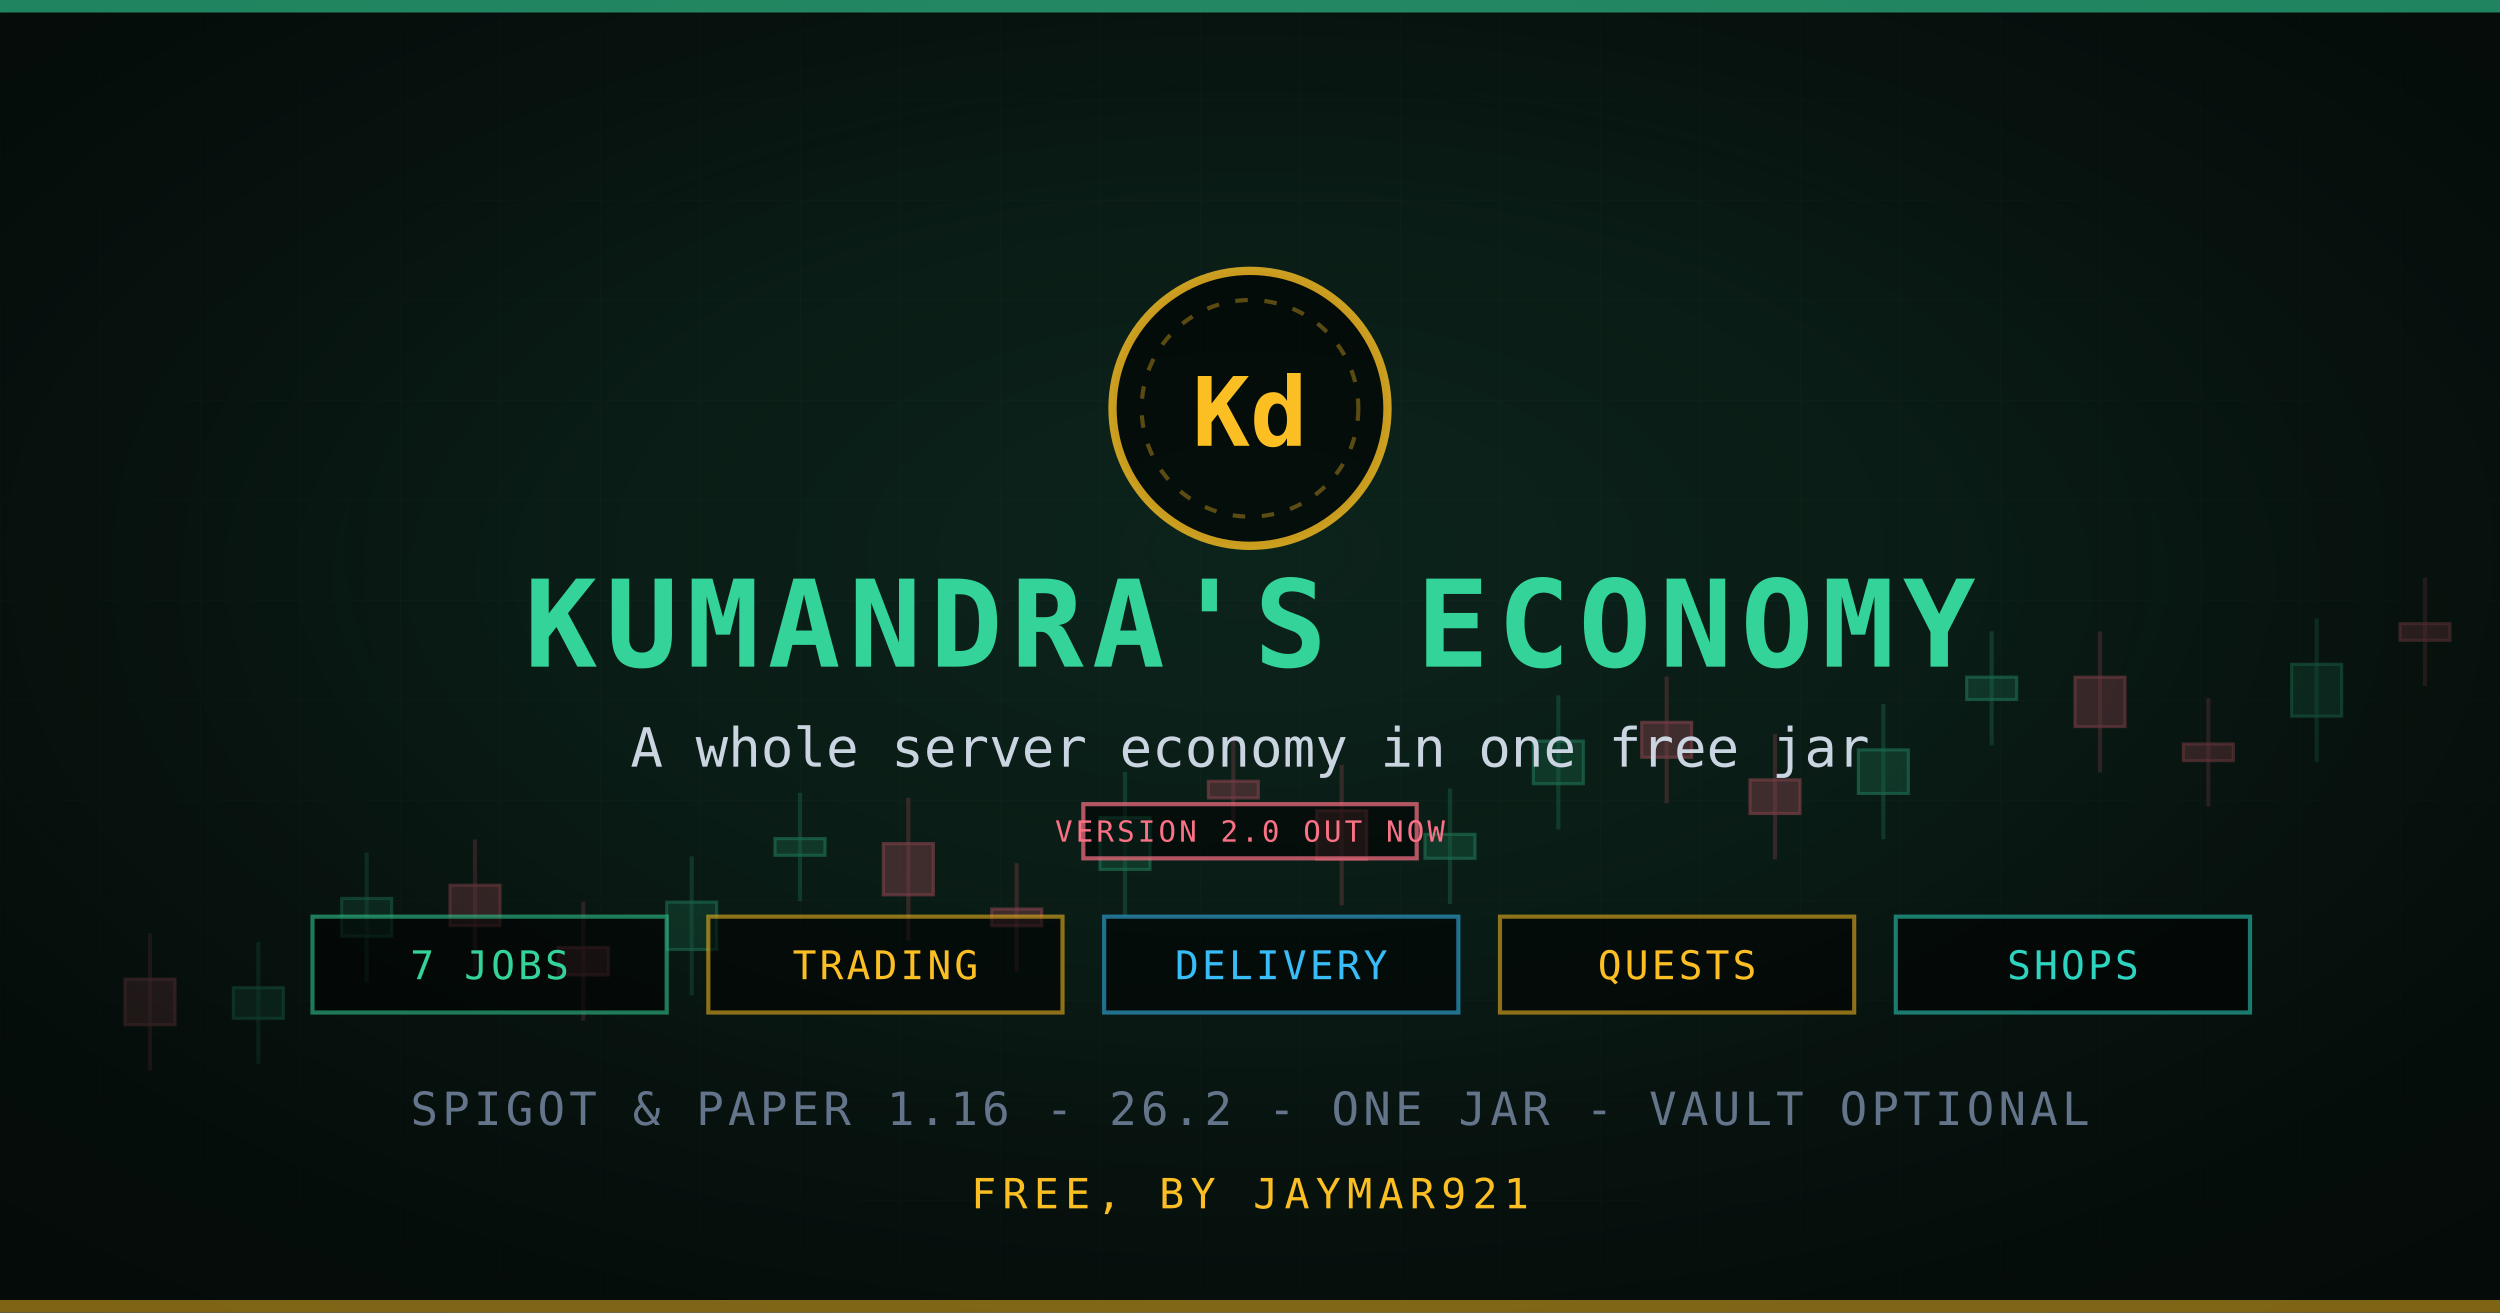
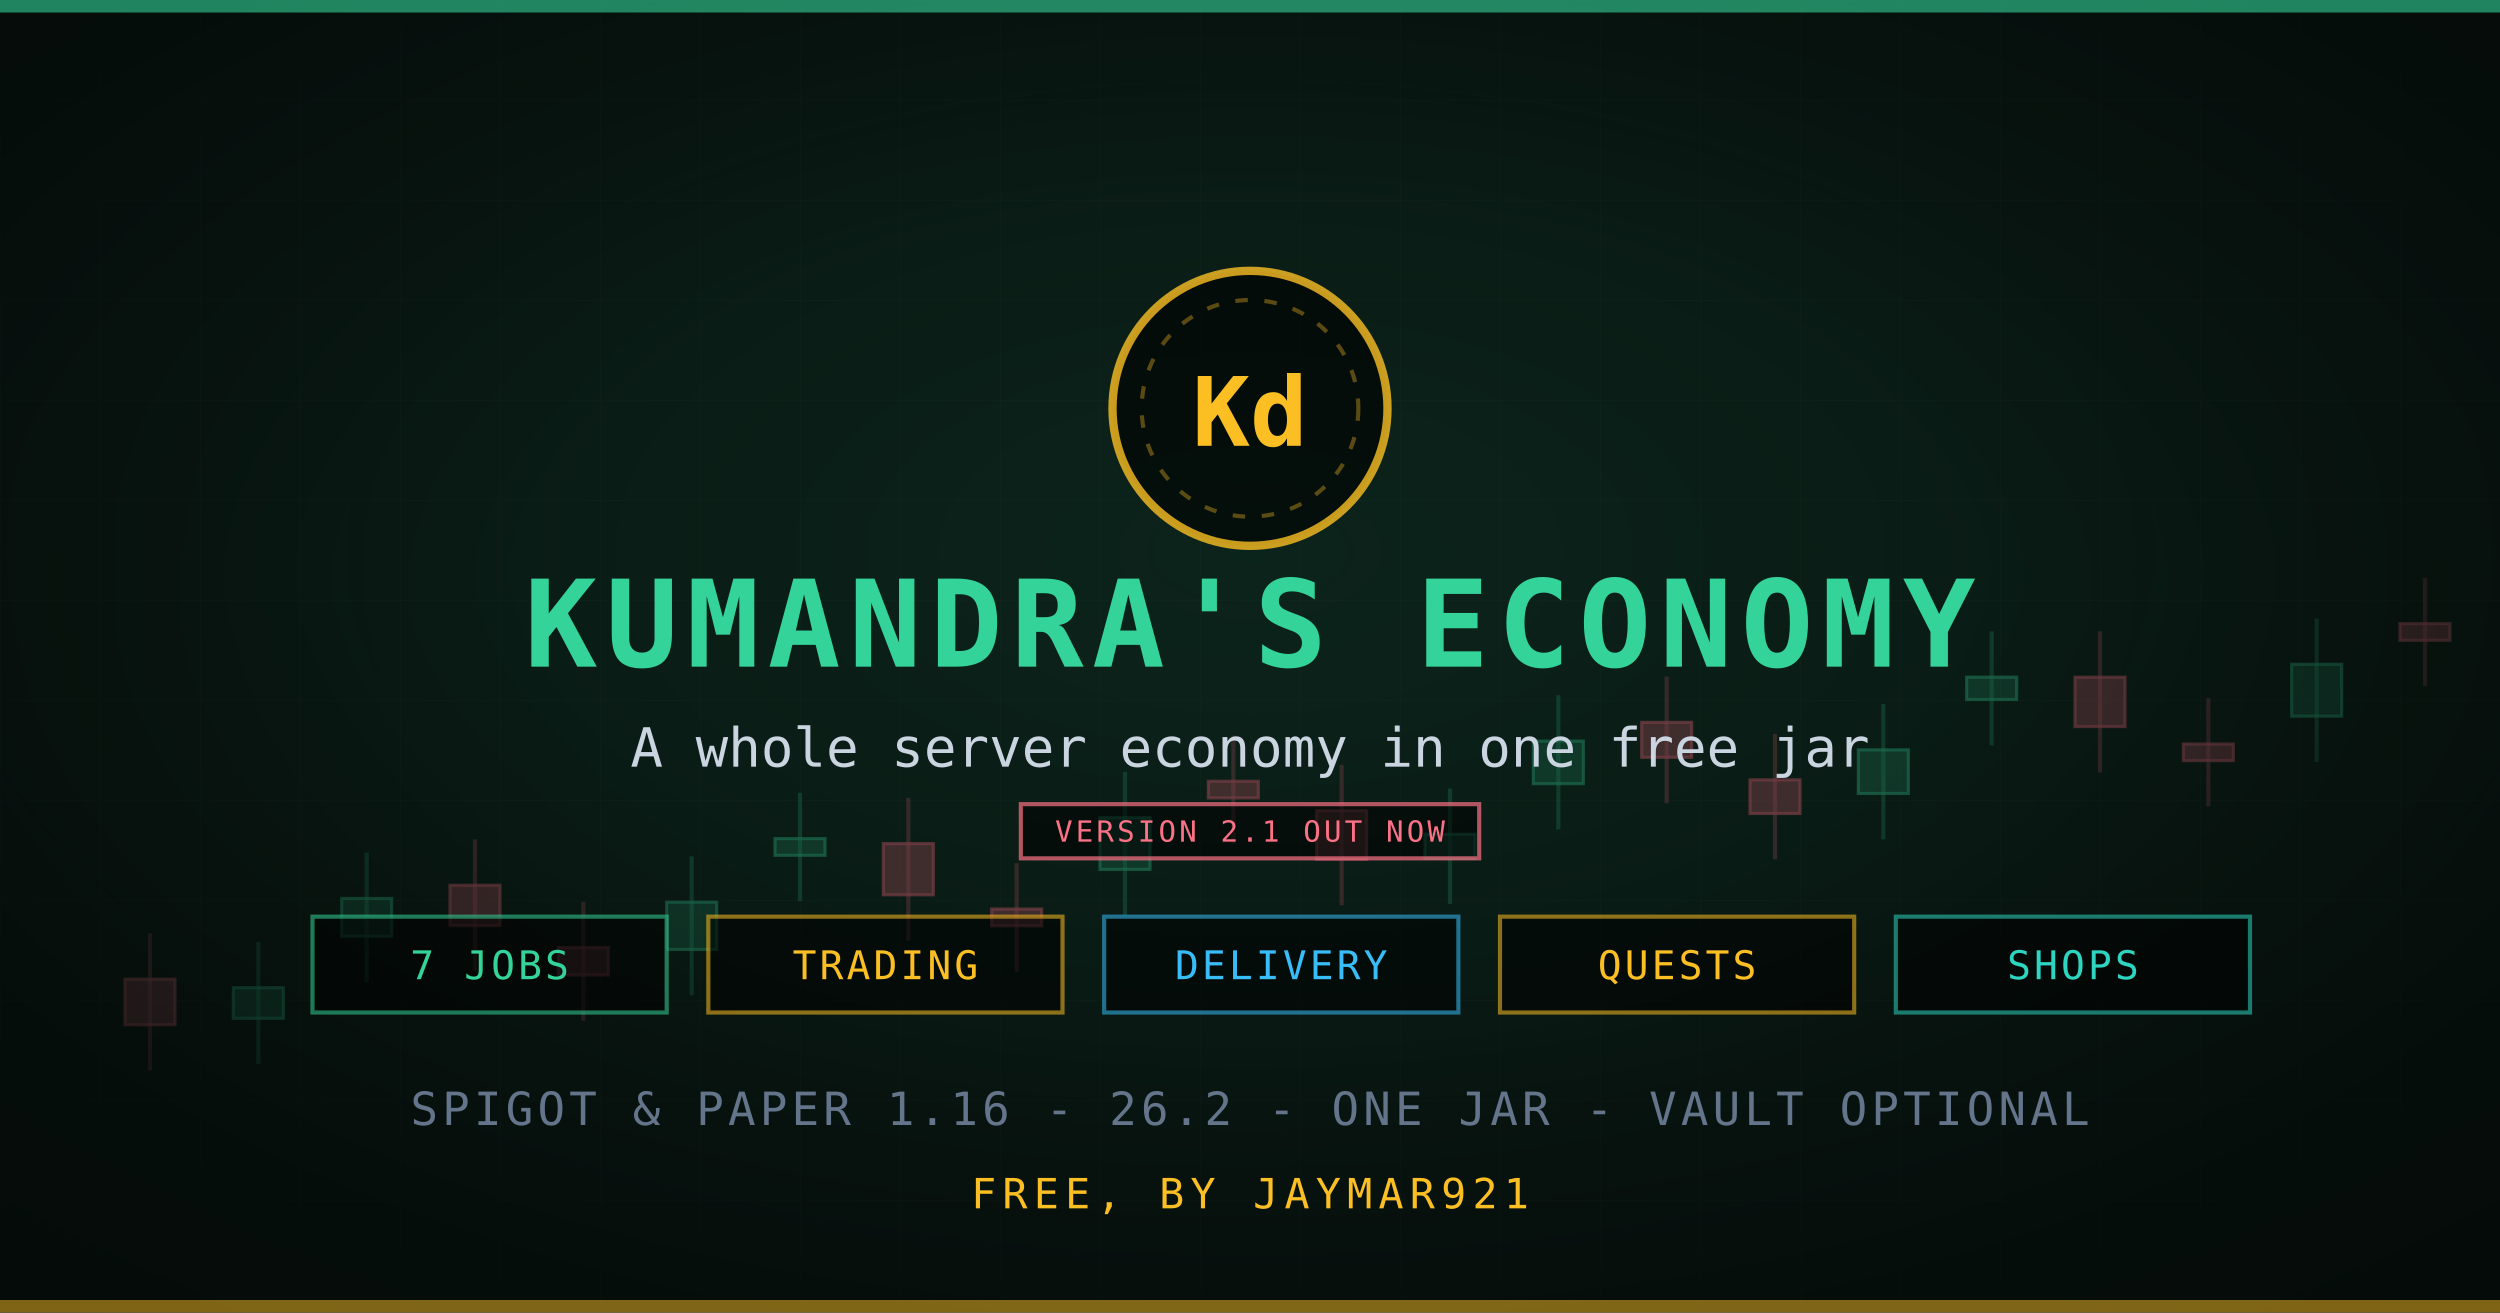
<svg xmlns="http://www.w3.org/2000/svg" viewBox="0 0 1200 630" width="1200" height="630">
  <defs>
    <pattern id="ogrid" width="48" height="48" patternUnits="userSpaceOnUse">
      <path d="M48 0H0V48" fill="none" stroke="#94a3b8" stroke-opacity="0.06" />
    </pattern>
    <radialGradient id="oglow" cx="50%" cy="42%" r="60%">
      <stop offset="0%" stop-color="#34d399" stop-opacity="0.2" />
      <stop offset="100%" stop-color="#34d399" stop-opacity="0" />
    </radialGradient>
    <radialGradient id="ovig" cx="50%" cy="45%" r="72%">
      <stop offset="40%" stop-color="#000" stop-opacity="0" />
      <stop offset="100%" stop-color="#000" stop-opacity="0.9" />
    </radialGradient>
  </defs>
  <rect x="0" y="0" width="1200" height="630" fill="#08130f" fill-opacity="1" />
  <rect x="0" y="0" width="1200" height="630" fill="url(#ogrid)" fill-opacity="1" />
  <rect x="0" y="0" width="1200" height="630" fill="url(#oglow)" fill-opacity="1" />
  <rect x="71" y="448" width="2" height="65.878" fill="#fb7185" fill-opacity="0.4" />
  <rect x="60" y="470" width="24" height="21.878" fill="#fb7185" fill-opacity="0.5" stroke="#fb7185" stroke-opacity="0.7" stroke-width="1.5" />
  <rect x="123" y="452.112" width="2" height="58.671" fill="#34d399" fill-opacity="0.4" />
  <rect x="112" y="474.112" width="24" height="14.671" fill="#34d399" fill-opacity="0.35" stroke="#34d399" stroke-opacity="0.7" stroke-width="1.5" />
  <rect x="175" y="409.258" width="2" height="62.098" fill="#34d399" fill-opacity="0.4" />
  <rect x="164" y="431.258" width="24" height="18.098" fill="#34d399" fill-opacity="0.35" stroke="#34d399" stroke-opacity="0.7" stroke-width="1.5" />
  <rect x="227" y="402.929" width="2" height="63.335" fill="#fb7185" fill-opacity="0.4" />
  <rect x="216" y="424.929" width="24" height="19.335" fill="#fb7185" fill-opacity="0.5" stroke="#fb7185" stroke-opacity="0.7" stroke-width="1.5" />
  <rect x="279" y="432.847" width="2" height="57.115" fill="#fb7185" fill-opacity="0.4" />
  <rect x="268" y="454.847" width="24" height="13.115" fill="#fb7185" fill-opacity="0.5" stroke="#fb7185" stroke-opacity="0.7" stroke-width="1.5" />
  <rect x="331" y="411.046" width="2" height="66.715" fill="#34d399" fill-opacity="0.4" />
  <rect x="320" y="433.046" width="24" height="22.715" fill="#34d399" fill-opacity="0.35" stroke="#34d399" stroke-opacity="0.7" stroke-width="1.5" />
  <rect x="383" y="380.541" width="2" height="52" fill="#34d399" fill-opacity="0.4" />
  <rect x="372" y="402.541" width="24" height="8" fill="#34d399" fill-opacity="0.35" stroke="#34d399" stroke-opacity="0.7" stroke-width="1.5" />
  <rect x="435" y="382.928" width="2" height="68.586" fill="#fb7185" fill-opacity="0.4" />
  <rect x="424" y="404.928" width="24" height="24.586" fill="#fb7185" fill-opacity="0.5" stroke="#fb7185" stroke-opacity="0.7" stroke-width="1.5" />
  <rect x="487" y="414.338" width="2" height="52" fill="#fb7185" fill-opacity="0.4" />
  <rect x="476" y="436.338" width="24" height="8" fill="#fb7185" fill-opacity="0.5" stroke="#fb7185" stroke-opacity="0.7" stroke-width="1.5" />
  <rect x="539" y="370.491" width="2" height="68.825" fill="#34d399" fill-opacity="0.4" />
  <rect x="528" y="392.491" width="24" height="24.825" fill="#34d399" fill-opacity="0.35" stroke="#34d399" stroke-opacity="0.7" stroke-width="1.5" />
  <rect x="591" y="353.004" width="2" height="52" fill="#fb7185" fill-opacity="0.4" />
  <rect x="580" y="375.004" width="24" height="8" fill="#fb7185" fill-opacity="0.5" stroke="#fb7185" stroke-opacity="0.7" stroke-width="1.5" />
  <rect x="643" y="367.126" width="2" height="67.415" fill="#fb7185" fill-opacity="0.4" />
  <rect x="632" y="389.126" width="24" height="23.415" fill="#fb7185" fill-opacity="0.5" stroke="#fb7185" stroke-opacity="0.7" stroke-width="1.5" />
  <rect x="695" y="378.49" width="2" height="55.504" fill="#34d399" fill-opacity="0.4" />
  <rect x="684" y="400.49" width="24" height="11.504" fill="#34d399" fill-opacity="0.35" stroke="#34d399" stroke-opacity="0.7" stroke-width="1.5" />
  <rect x="747" y="333.725" width="2" height="64.45" fill="#34d399" fill-opacity="0.4" />
  <rect x="736" y="355.725" width="24" height="20.45" fill="#34d399" fill-opacity="0.35" stroke="#34d399" stroke-opacity="0.7" stroke-width="1.5" />
  <rect x="799" y="324.733" width="2" height="60.774" fill="#fb7185" fill-opacity="0.4" />
  <rect x="788" y="346.733" width="24" height="16.774" fill="#fb7185" fill-opacity="0.5" stroke="#fb7185" stroke-opacity="0.7" stroke-width="1.5" />
  <rect x="851" y="352.336" width="2" height="60.128" fill="#fb7185" fill-opacity="0.4" />
  <rect x="840" y="374.336" width="24" height="16.128" fill="#fb7185" fill-opacity="0.5" stroke="#fb7185" stroke-opacity="0.7" stroke-width="1.5" />
  <rect x="903" y="337.931" width="2" height="64.93" fill="#34d399" fill-opacity="0.4" />
  <rect x="892" y="359.931" width="24" height="20.93" fill="#34d399" fill-opacity="0.35" stroke="#34d399" stroke-opacity="0.7" stroke-width="1.5" />
  <rect x="955" y="303.039" width="2" height="54.734" fill="#34d399" fill-opacity="0.4" />
  <rect x="944" y="325.039" width="24" height="10.734" fill="#34d399" fill-opacity="0.35" stroke="#34d399" stroke-opacity="0.7" stroke-width="1.5" />
  <rect x="1007" y="303.063" width="2" height="67.696" fill="#fb7185" fill-opacity="0.4" />
  <rect x="996" y="325.063" width="24" height="23.696" fill="#fb7185" fill-opacity="0.5" stroke="#fb7185" stroke-opacity="0.7" stroke-width="1.5" />
  <rect x="1059" y="335.107" width="2" height="52" fill="#fb7185" fill-opacity="0.4" />
  <rect x="1048" y="357.107" width="24" height="8" fill="#fb7185" fill-opacity="0.5" stroke="#fb7185" stroke-opacity="0.7" stroke-width="1.5" />
  <rect x="1111" y="296.867" width="2" height="68.889" fill="#34d399" fill-opacity="0.4" />
  <rect x="1100" y="318.867" width="24" height="24.889" fill="#34d399" fill-opacity="0.35" stroke="#34d399" stroke-opacity="0.7" stroke-width="1.5" />
  <rect x="1163" y="277.349" width="2" height="52" fill="#fb7185" fill-opacity="0.4" />
  <rect x="1152" y="299.349" width="24" height="8" fill="#fb7185" fill-opacity="0.5" stroke="#fb7185" stroke-opacity="0.7" stroke-width="1.5" />
  <rect x="0" y="0" width="1200" height="630" fill="url(#ovig)" fill-opacity="1" />
  <rect x="0" y="0" width="1200" height="630" fill="#08130f" fill-opacity="0.55" />
  <circle cx="600" cy="196" r="66" fill="rgba(0,0,0,0.6)" stroke="#fbbf24" stroke-opacity="0.8" stroke-width="4" />
  <circle cx="600" cy="196" r="52" fill="none" stroke="#fbbf24" stroke-opacity="0.35" stroke-width="2" stroke-dasharray="6 8" />
  <text x="600" y="214" font-family="ui-monospace,'Cascadia Mono',Consolas,'DejaVu Sans Mono',monospace" font-size="46" font-weight="700" fill="#fbbf24" fill-opacity="1" text-anchor="middle">Kd</text>
  <text x="600" y="320" font-family="ui-monospace,'Cascadia Mono',Consolas,'DejaVu Sans Mono',monospace" font-size="58" font-weight="700" fill="#34d399" fill-opacity="1" text-anchor="middle" letter-spacing="4">KUMANDRA'S ECONOMY</text>
  <text x="600" y="368" font-family="ui-monospace,'Cascadia Mono',Consolas,'DejaVu Sans Mono',monospace" font-size="26" font-weight="400" fill="#cbd5e1" fill-opacity="1" text-anchor="middle">A whole server economy in one free jar</text>
-   <rect x="520" y="386" width="160" height="26" fill="rgba(0,0,0,0.55)" fill-opacity="1" stroke="#fb7185" stroke-opacity="0.7" stroke-width="2" />
-   <text x="600" y="404" font-family="ui-monospace,'Cascadia Mono',Consolas,'DejaVu Sans Mono',monospace" font-size="14" font-weight="400" fill="#fb7185" fill-opacity="1" text-anchor="middle" letter-spacing="1.5">VERSION 2.0 OUT NOW</text>
+   <rect x="490" y="386" width="220" height="26" fill="rgba(0,0,0,0.55)" fill-opacity="1" stroke="#fb7185" stroke-opacity="0.7" stroke-width="2" />
+   <text x="600" y="404" font-family="ui-monospace,'Cascadia Mono',Consolas,'DejaVu Sans Mono',monospace" font-size="14" font-weight="400" fill="#fb7185" fill-opacity="1" text-anchor="middle" letter-spacing="1.5">VERSION 2.1 OUT NOW</text>
  <rect x="150" y="440" width="170" height="46" fill="rgba(0,0,0,0.55)" fill-opacity="1" stroke="#34d399" stroke-opacity="0.55" stroke-width="2" />
  <text x="235" y="470" font-family="ui-monospace,'Cascadia Mono',Consolas,'DejaVu Sans Mono',monospace" font-size="19" font-weight="400" fill="#34d399" fill-opacity="1" text-anchor="middle" letter-spacing="1.5">7 JOBS</text>
  <rect x="340" y="440" width="170" height="46" fill="rgba(0,0,0,0.55)" fill-opacity="1" stroke="#fbbf24" stroke-opacity="0.55" stroke-width="2" />
  <text x="425" y="470" font-family="ui-monospace,'Cascadia Mono',Consolas,'DejaVu Sans Mono',monospace" font-size="19" font-weight="400" fill="#fbbf24" fill-opacity="1" text-anchor="middle" letter-spacing="1.5">TRADING</text>
  <rect x="530" y="440" width="170" height="46" fill="rgba(0,0,0,0.55)" fill-opacity="1" stroke="#38bdf8" stroke-opacity="0.55" stroke-width="2" />
  <text x="615" y="470" font-family="ui-monospace,'Cascadia Mono',Consolas,'DejaVu Sans Mono',monospace" font-size="19" font-weight="400" fill="#38bdf8" fill-opacity="1" text-anchor="middle" letter-spacing="1.5">DELIVERY</text>
  <rect x="720" y="440" width="170" height="46" fill="rgba(0,0,0,0.55)" fill-opacity="1" stroke="#fbbf24" stroke-opacity="0.55" stroke-width="2" />
  <text x="805" y="470" font-family="ui-monospace,'Cascadia Mono',Consolas,'DejaVu Sans Mono',monospace" font-size="19" font-weight="400" fill="#fbbf24" fill-opacity="1" text-anchor="middle" letter-spacing="1.5">QUESTS</text>
  <rect x="910" y="440" width="170" height="46" fill="rgba(0,0,0,0.55)" fill-opacity="1" stroke="#2dd4bf" stroke-opacity="0.55" stroke-width="2" />
  <text x="995" y="470" font-family="ui-monospace,'Cascadia Mono',Consolas,'DejaVu Sans Mono',monospace" font-size="19" font-weight="400" fill="#2dd4bf" fill-opacity="1" text-anchor="middle" letter-spacing="1.5">SHOPS</text>
  <text x="600" y="540" font-family="ui-monospace,'Cascadia Mono',Consolas,'DejaVu Sans Mono',monospace" font-size="22" font-weight="400" fill="#64748b" fill-opacity="1" text-anchor="middle" letter-spacing="2">SPIGOT &amp; PAPER 1.16 - 26.2  -  ONE JAR  -  VAULT OPTIONAL</text>
  <text x="600" y="580" font-family="ui-monospace,'Cascadia Mono',Consolas,'DejaVu Sans Mono',monospace" font-size="20" font-weight="400" fill="#fbbf24" fill-opacity="1" text-anchor="middle" letter-spacing="3">FREE, BY JAYMAR921</text>
  <rect x="0" y="0" width="1200" height="6" fill="#34d399" fill-opacity="0.6" />
  <rect x="0" y="624" width="1200" height="6" fill="#fbbf24" fill-opacity="0.5" />
</svg>
